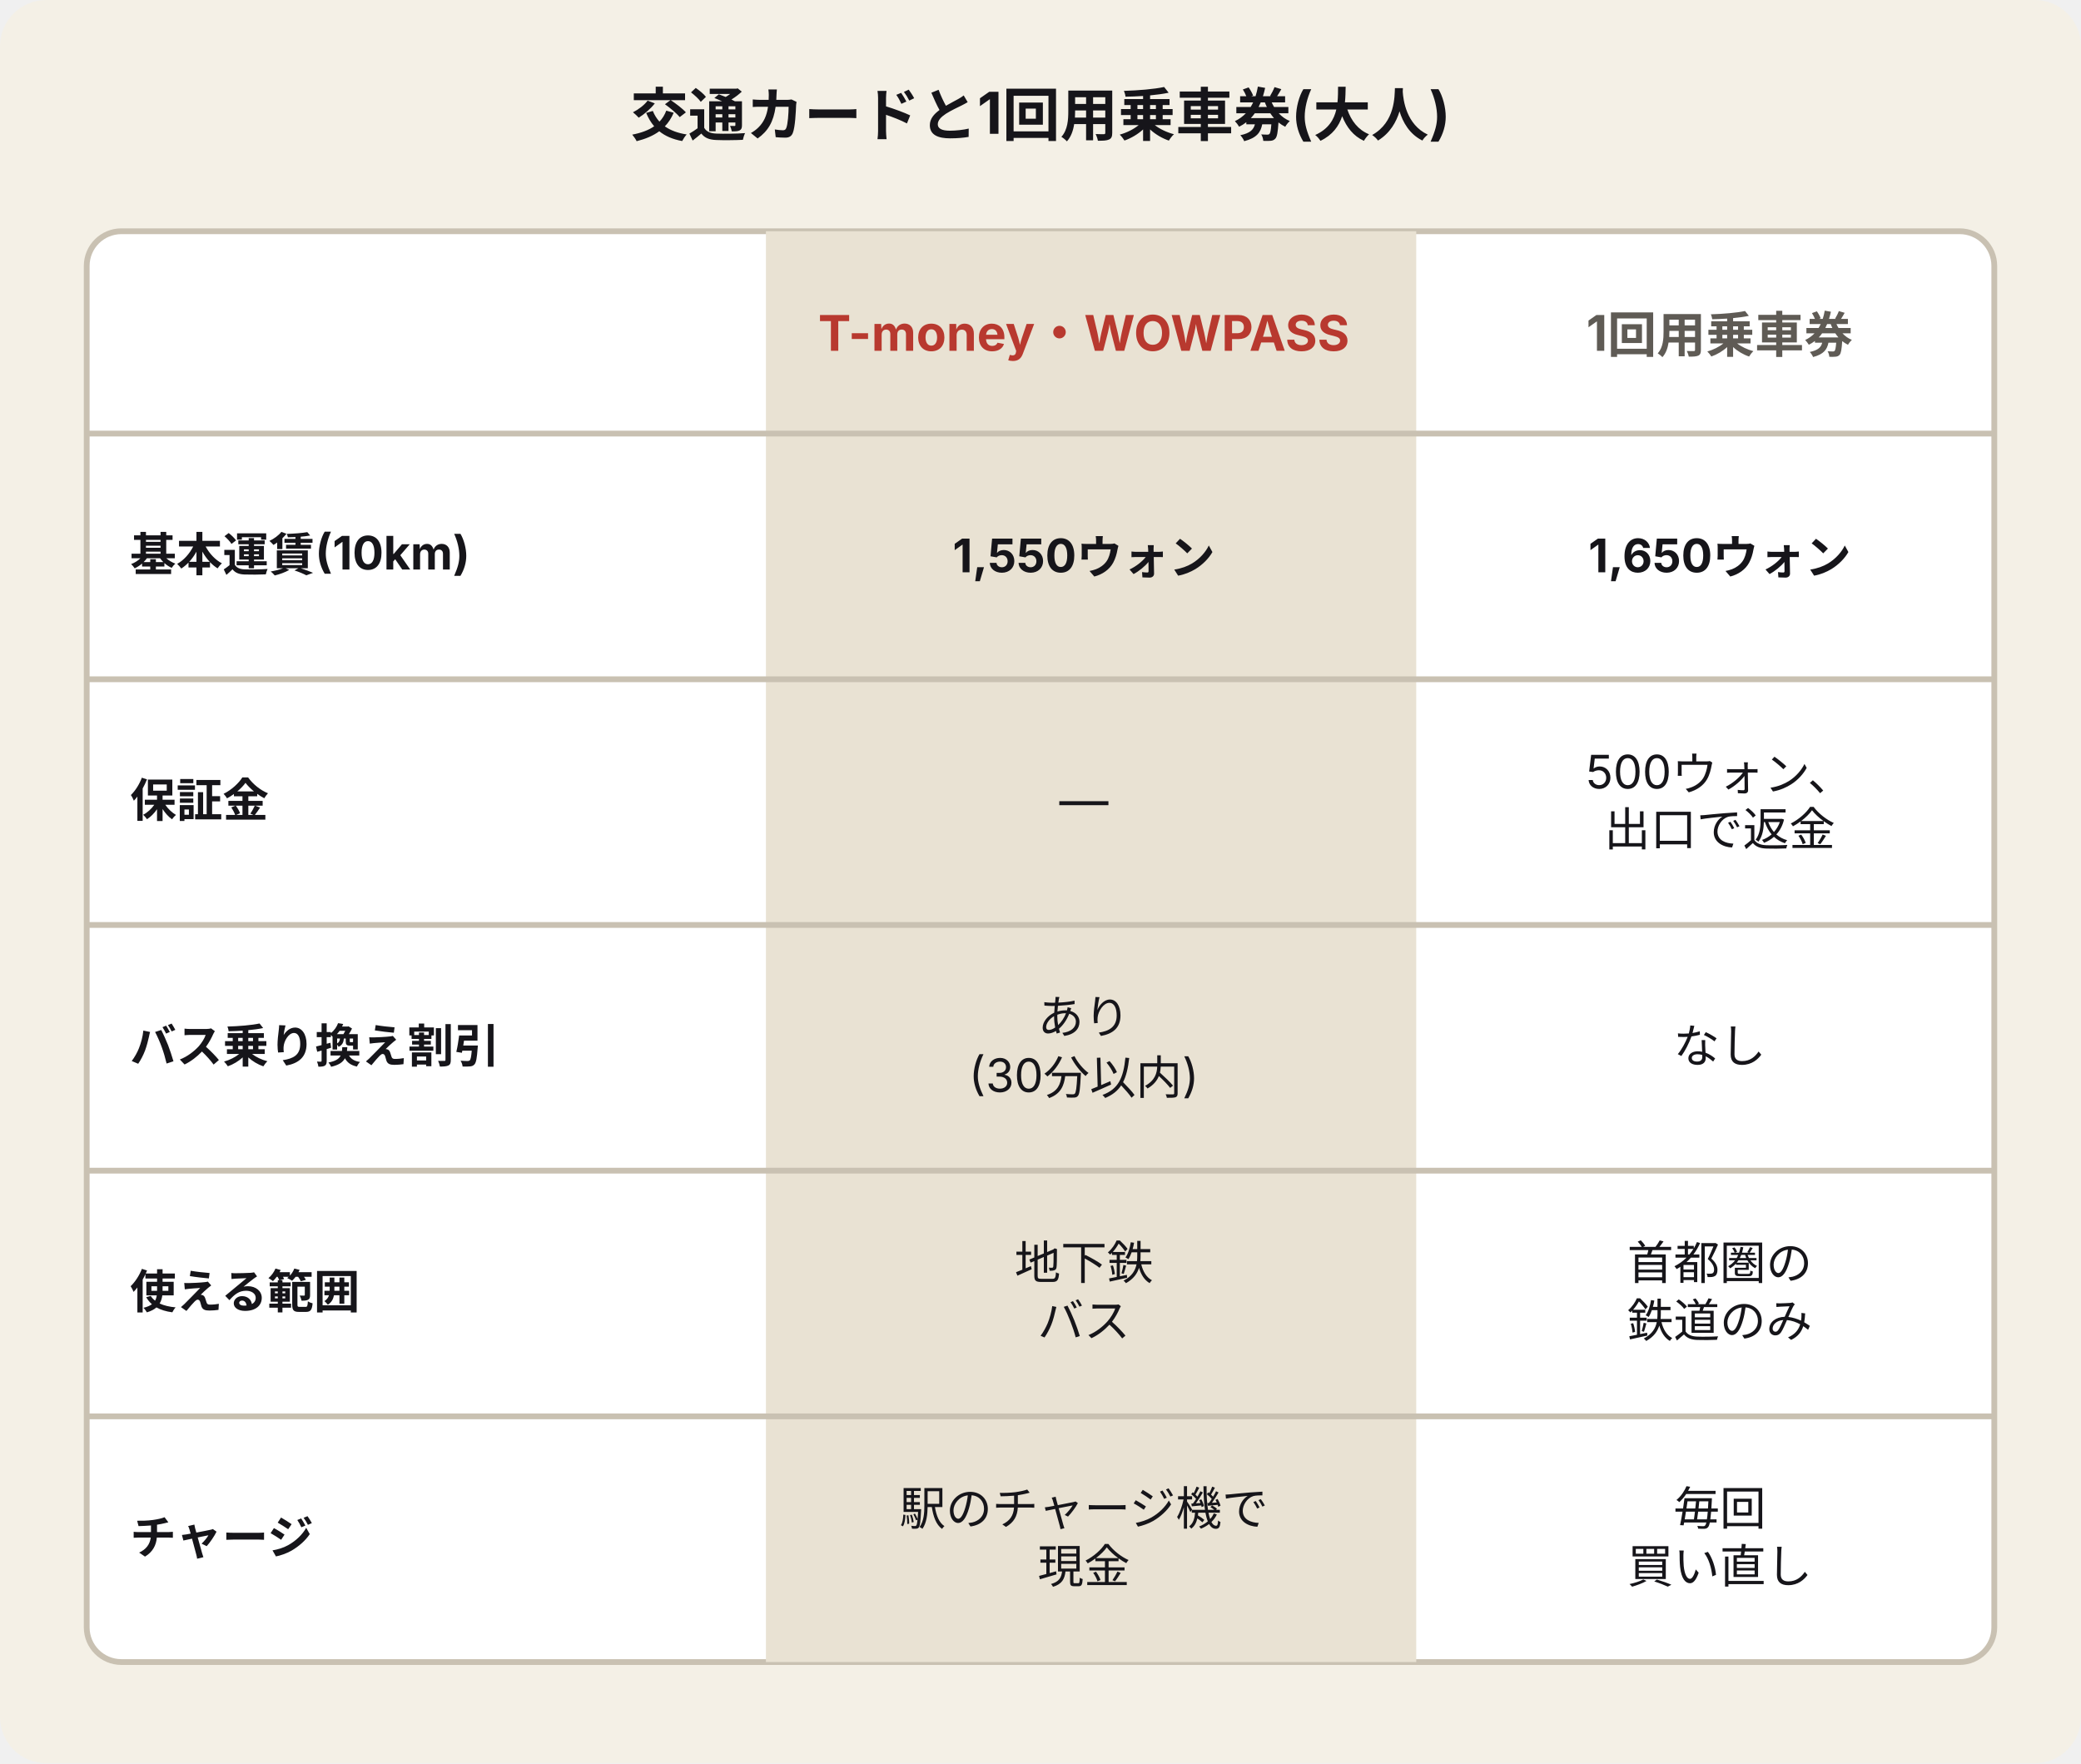
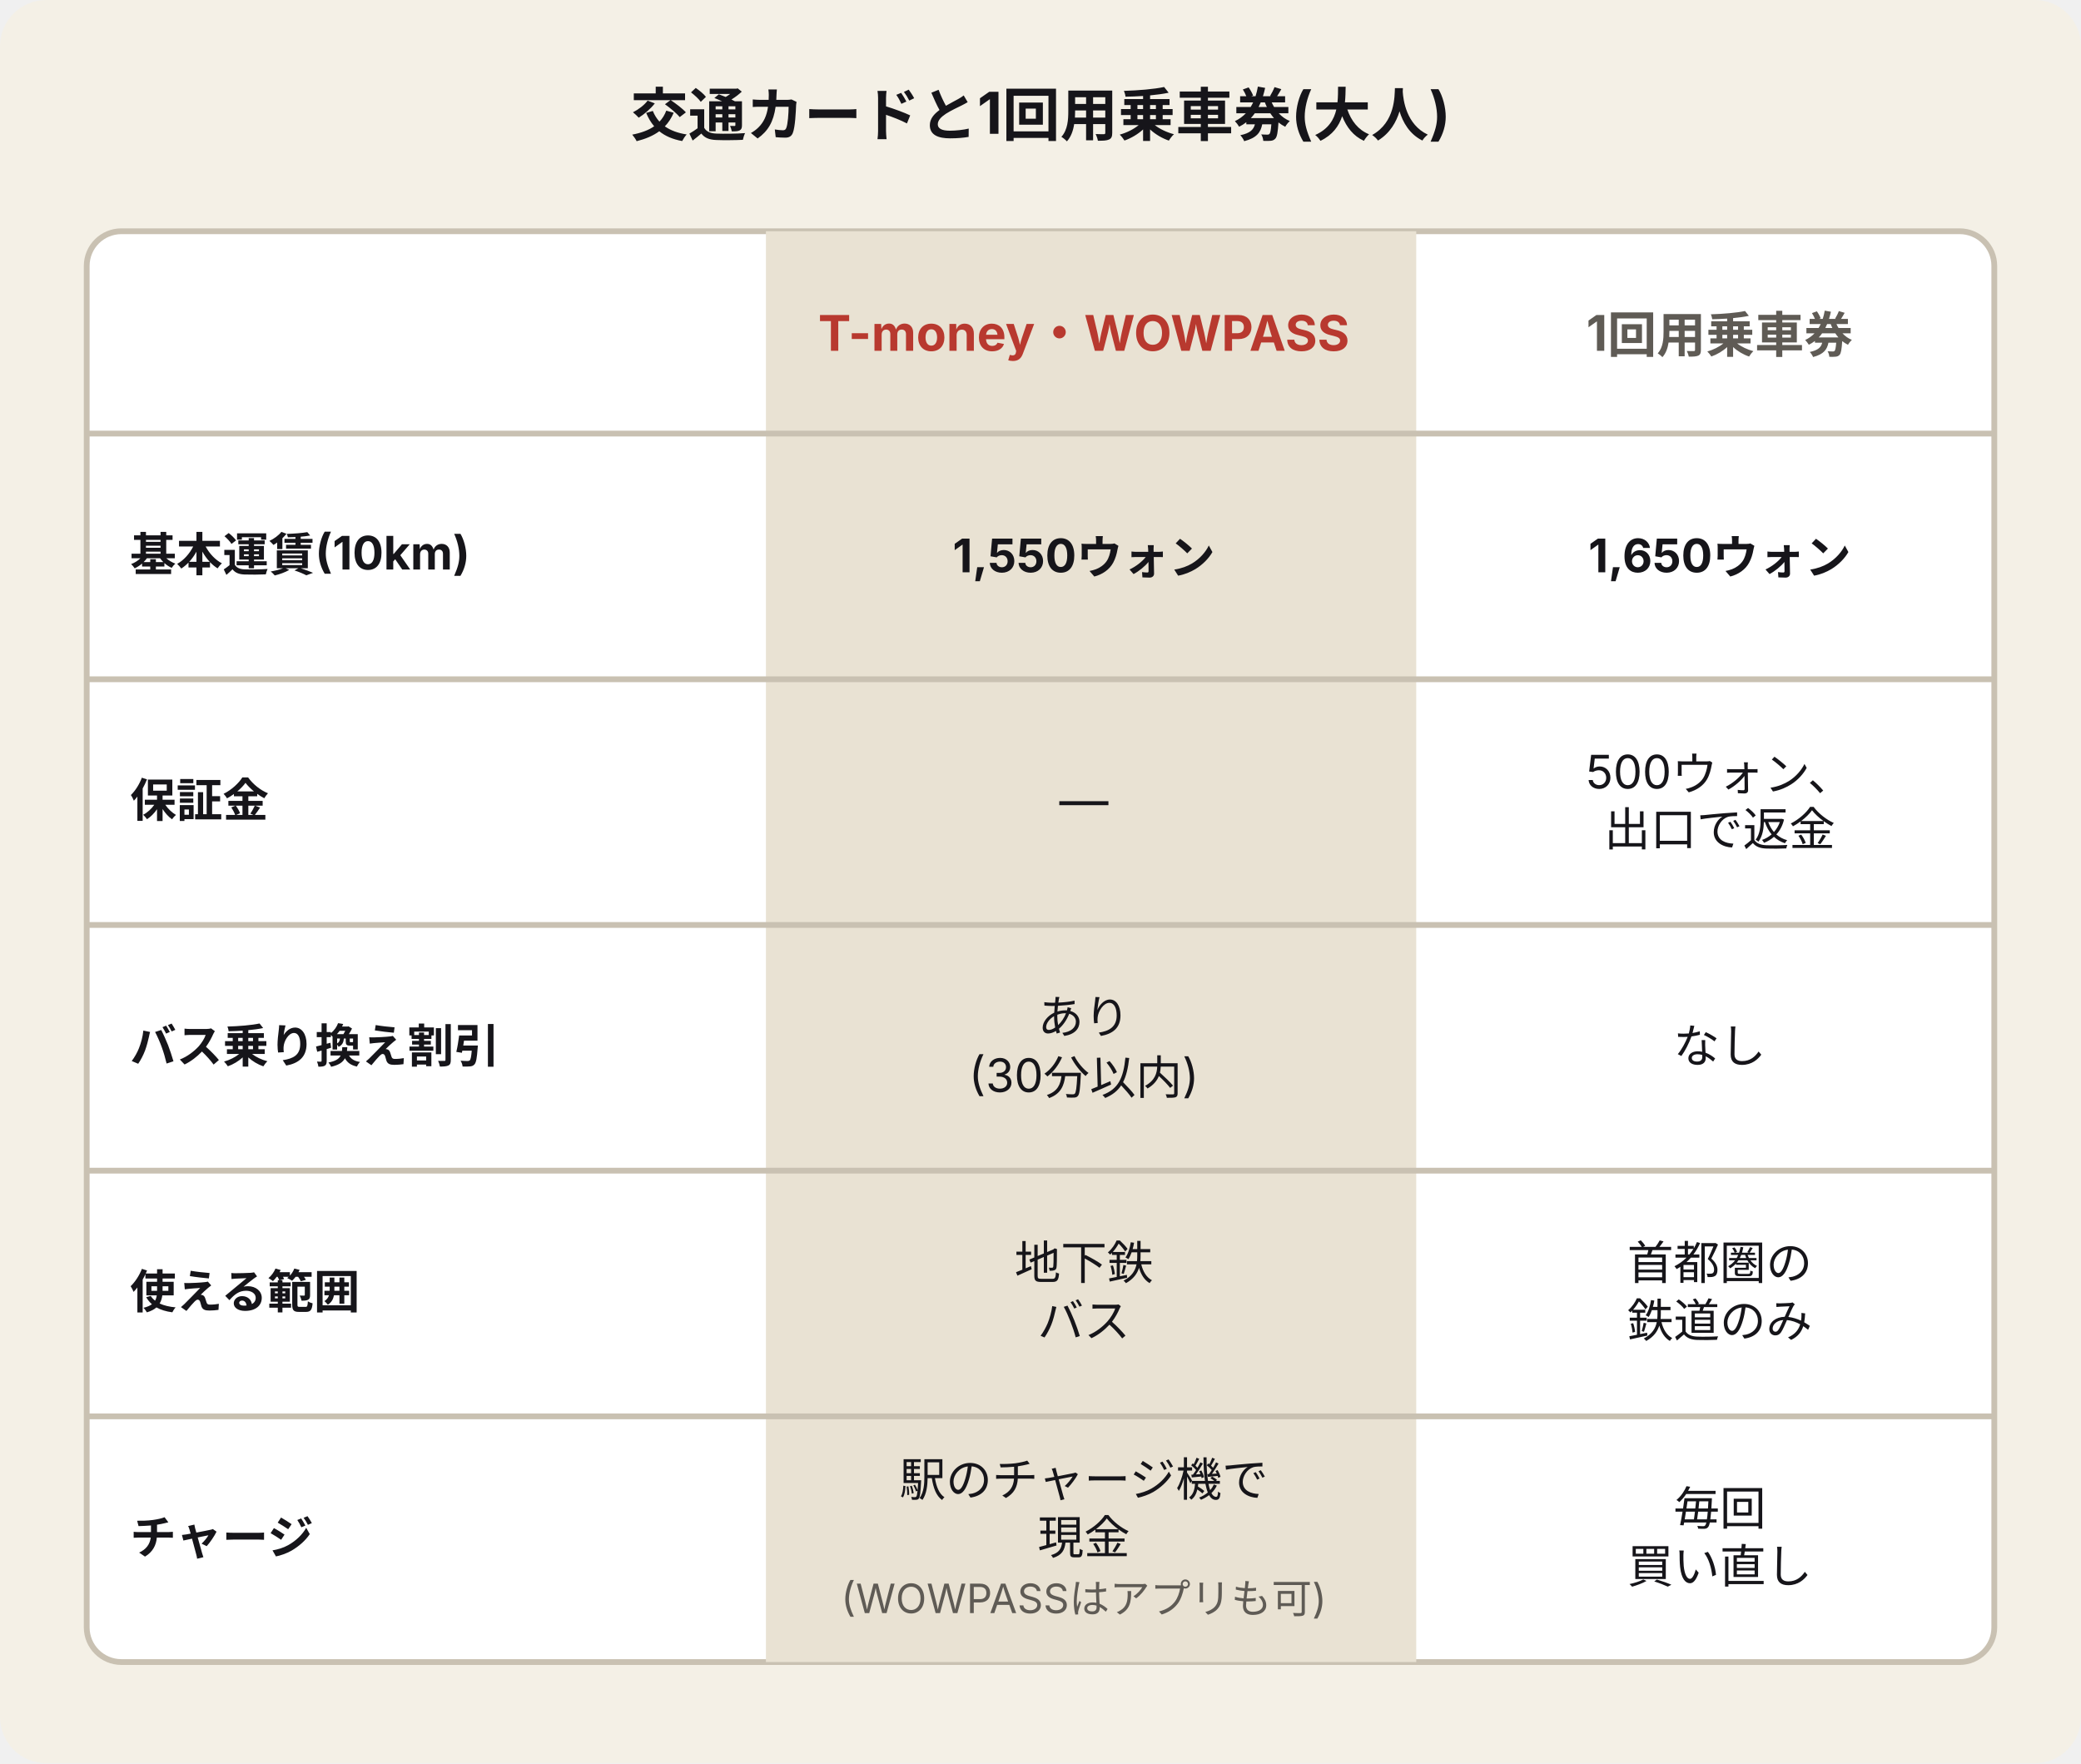
<svg xmlns="http://www.w3.org/2000/svg" viewBox="0 0 720 610" role="img" aria-label="交通カードと1回用乗車券(大人)" font-family="system-ui, -apple-system, &quot;Noto Sans KR&quot;, &quot;Noto Sans JP&quot;, &quot;Noto Sans TC&quot;, sans-serif">
  <rect width="720" height="610" rx="16" fill="#f4f0e6" />
  <defs>
    <marker id="ah" viewBox="0 0 10 10" refX="9" refY="5" markerWidth="8" markerHeight="8" orient="auto-start-reverse">
      <path d="M0,0 L10,5 L0,10 z" fill="#16151a" />
    </marker>
  </defs>
  <text x="360" y="40" font-size="20" fill="#16151a" text-anchor="middle" font-weight="bold" dominant-baseline="middle">交通カードと1回用乗車券(大人)</text>
  <rect x="30" y="80" width="660" height="495" rx="12" fill="#ffffff" stroke="#c9c1b2" stroke-width="2" />
  <rect x="265" y="80" width="225" height="495" fill="#e9e2d3" />
  <text x="375" y="115" font-size="17" fill="#b8392f" text-anchor="middle" font-weight="bold" dominant-baseline="middle">T-money・WOWPASS</text>
  <text x="595" y="115" font-size="17" fill="#5f5b55" text-anchor="middle" font-weight="bold" dominant-baseline="middle">1回用乗車券</text>
  <line x1="30" y1="150" x2="690" y2="150" stroke="#c9c1b2" stroke-width="2" />
  <text x="45" y="192" font-size="16" fill="#16151a" text-anchor="start" font-weight="bold" dominant-baseline="middle">基本運賃(10km)</text>
  <text x="375" y="192" font-size="16" fill="#16151a" text-anchor="middle" font-weight="bold" dominant-baseline="middle">1,550ウォン</text>
  <text x="595" y="192" font-size="16" fill="#16151a" text-anchor="middle" font-weight="bold" dominant-baseline="middle">1,650ウォン</text>
  <line x1="30" y1="235" x2="690" y2="235" stroke="#c9c1b2" stroke-width="2" />
  <text x="45" y="277" font-size="16" fill="#16151a" text-anchor="start" font-weight="bold" dominant-baseline="middle">保証金</text>
  <text x="375" y="277" font-size="17" fill="#16151a" text-anchor="middle" font-weight="normal" dominant-baseline="middle">—</text>
  <text x="595" y="267" font-size="16" fill="#16151a" text-anchor="middle" font-weight="normal" dominant-baseline="middle">500ウォン、</text>
  <text x="595" y="287" font-size="16" fill="#16151a" text-anchor="middle" font-weight="normal" dominant-baseline="middle">出口で返金</text>
  <line x1="30" y1="320" x2="690" y2="320" stroke="#c9c1b2" stroke-width="2" />
  <text x="45" y="362" font-size="16" fill="#16151a" text-anchor="start" font-weight="bold" dominant-baseline="middle">バス乗り換え割引</text>
  <text x="375" y="352" font-size="16" fill="#16151a" text-anchor="middle" font-weight="normal" dominant-baseline="middle">あり</text>
  <text x="375" y="372" font-size="16" fill="#16151a" text-anchor="middle" font-weight="normal" dominant-baseline="middle">(30分以内)</text>
  <text x="595" y="362" font-size="16" fill="#16151a" text-anchor="middle" font-weight="normal" dominant-baseline="middle">なし</text>
  <line x1="30" y1="405" x2="690" y2="405" stroke="#c9c1b2" stroke-width="2" />
  <text x="45" y="447" font-size="16" fill="#16151a" text-anchor="start" font-weight="bold" dominant-baseline="middle">使える範囲</text>
  <text x="375" y="437" font-size="16" fill="#16151a" text-anchor="middle" font-weight="normal" dominant-baseline="middle">地下鉄</text>
  <text x="375" y="457" font-size="16" fill="#16151a" text-anchor="middle" font-weight="normal" dominant-baseline="middle">バス</text>
  <text x="595" y="437" font-size="16" fill="#16151a" text-anchor="middle" font-weight="normal" dominant-baseline="middle">首都圏の</text>
  <text x="595" y="457" font-size="16" fill="#16151a" text-anchor="middle" font-weight="normal" dominant-baseline="middle">鉄道のみ</text>
  <line x1="30" y1="490" x2="690" y2="490" stroke="#c9c1b2" stroke-width="2" />
  <text x="45" y="532" font-size="16" fill="#16151a" text-anchor="start" font-weight="bold" dominant-baseline="middle">チャージ</text>
-   <text x="375" y="522" font-size="16" fill="#16151a" text-anchor="middle" font-weight="normal" dominant-baseline="middle">駅のチャージ機で</text>
-   <text x="375" y="542" font-size="16" fill="#16151a" text-anchor="middle" font-weight="normal" dominant-baseline="middle">現金</text>
+   <text x="375" y="512" font-size="16" fill="#16151a" text-anchor="middle" font-weight="normal" dominant-baseline="middle">駅のチャージ機で</text>
+   <text x="375" y="532" font-size="16" fill="#16151a" text-anchor="middle" font-weight="normal" dominant-baseline="middle">現金</text>
+   <text x="375" y="553" font-size="14" fill="#5f5b55" text-anchor="middle" font-weight="normal" dominant-baseline="middle">(WOWPASSはアプリも可)</text>
  <text x="595" y="522" font-size="16" fill="#16151a" text-anchor="middle" font-weight="normal" dominant-baseline="middle">毎回</text>
  <text x="595" y="542" font-size="16" fill="#16151a" text-anchor="middle" font-weight="normal" dominant-baseline="middle">買い直し</text>
</svg>
